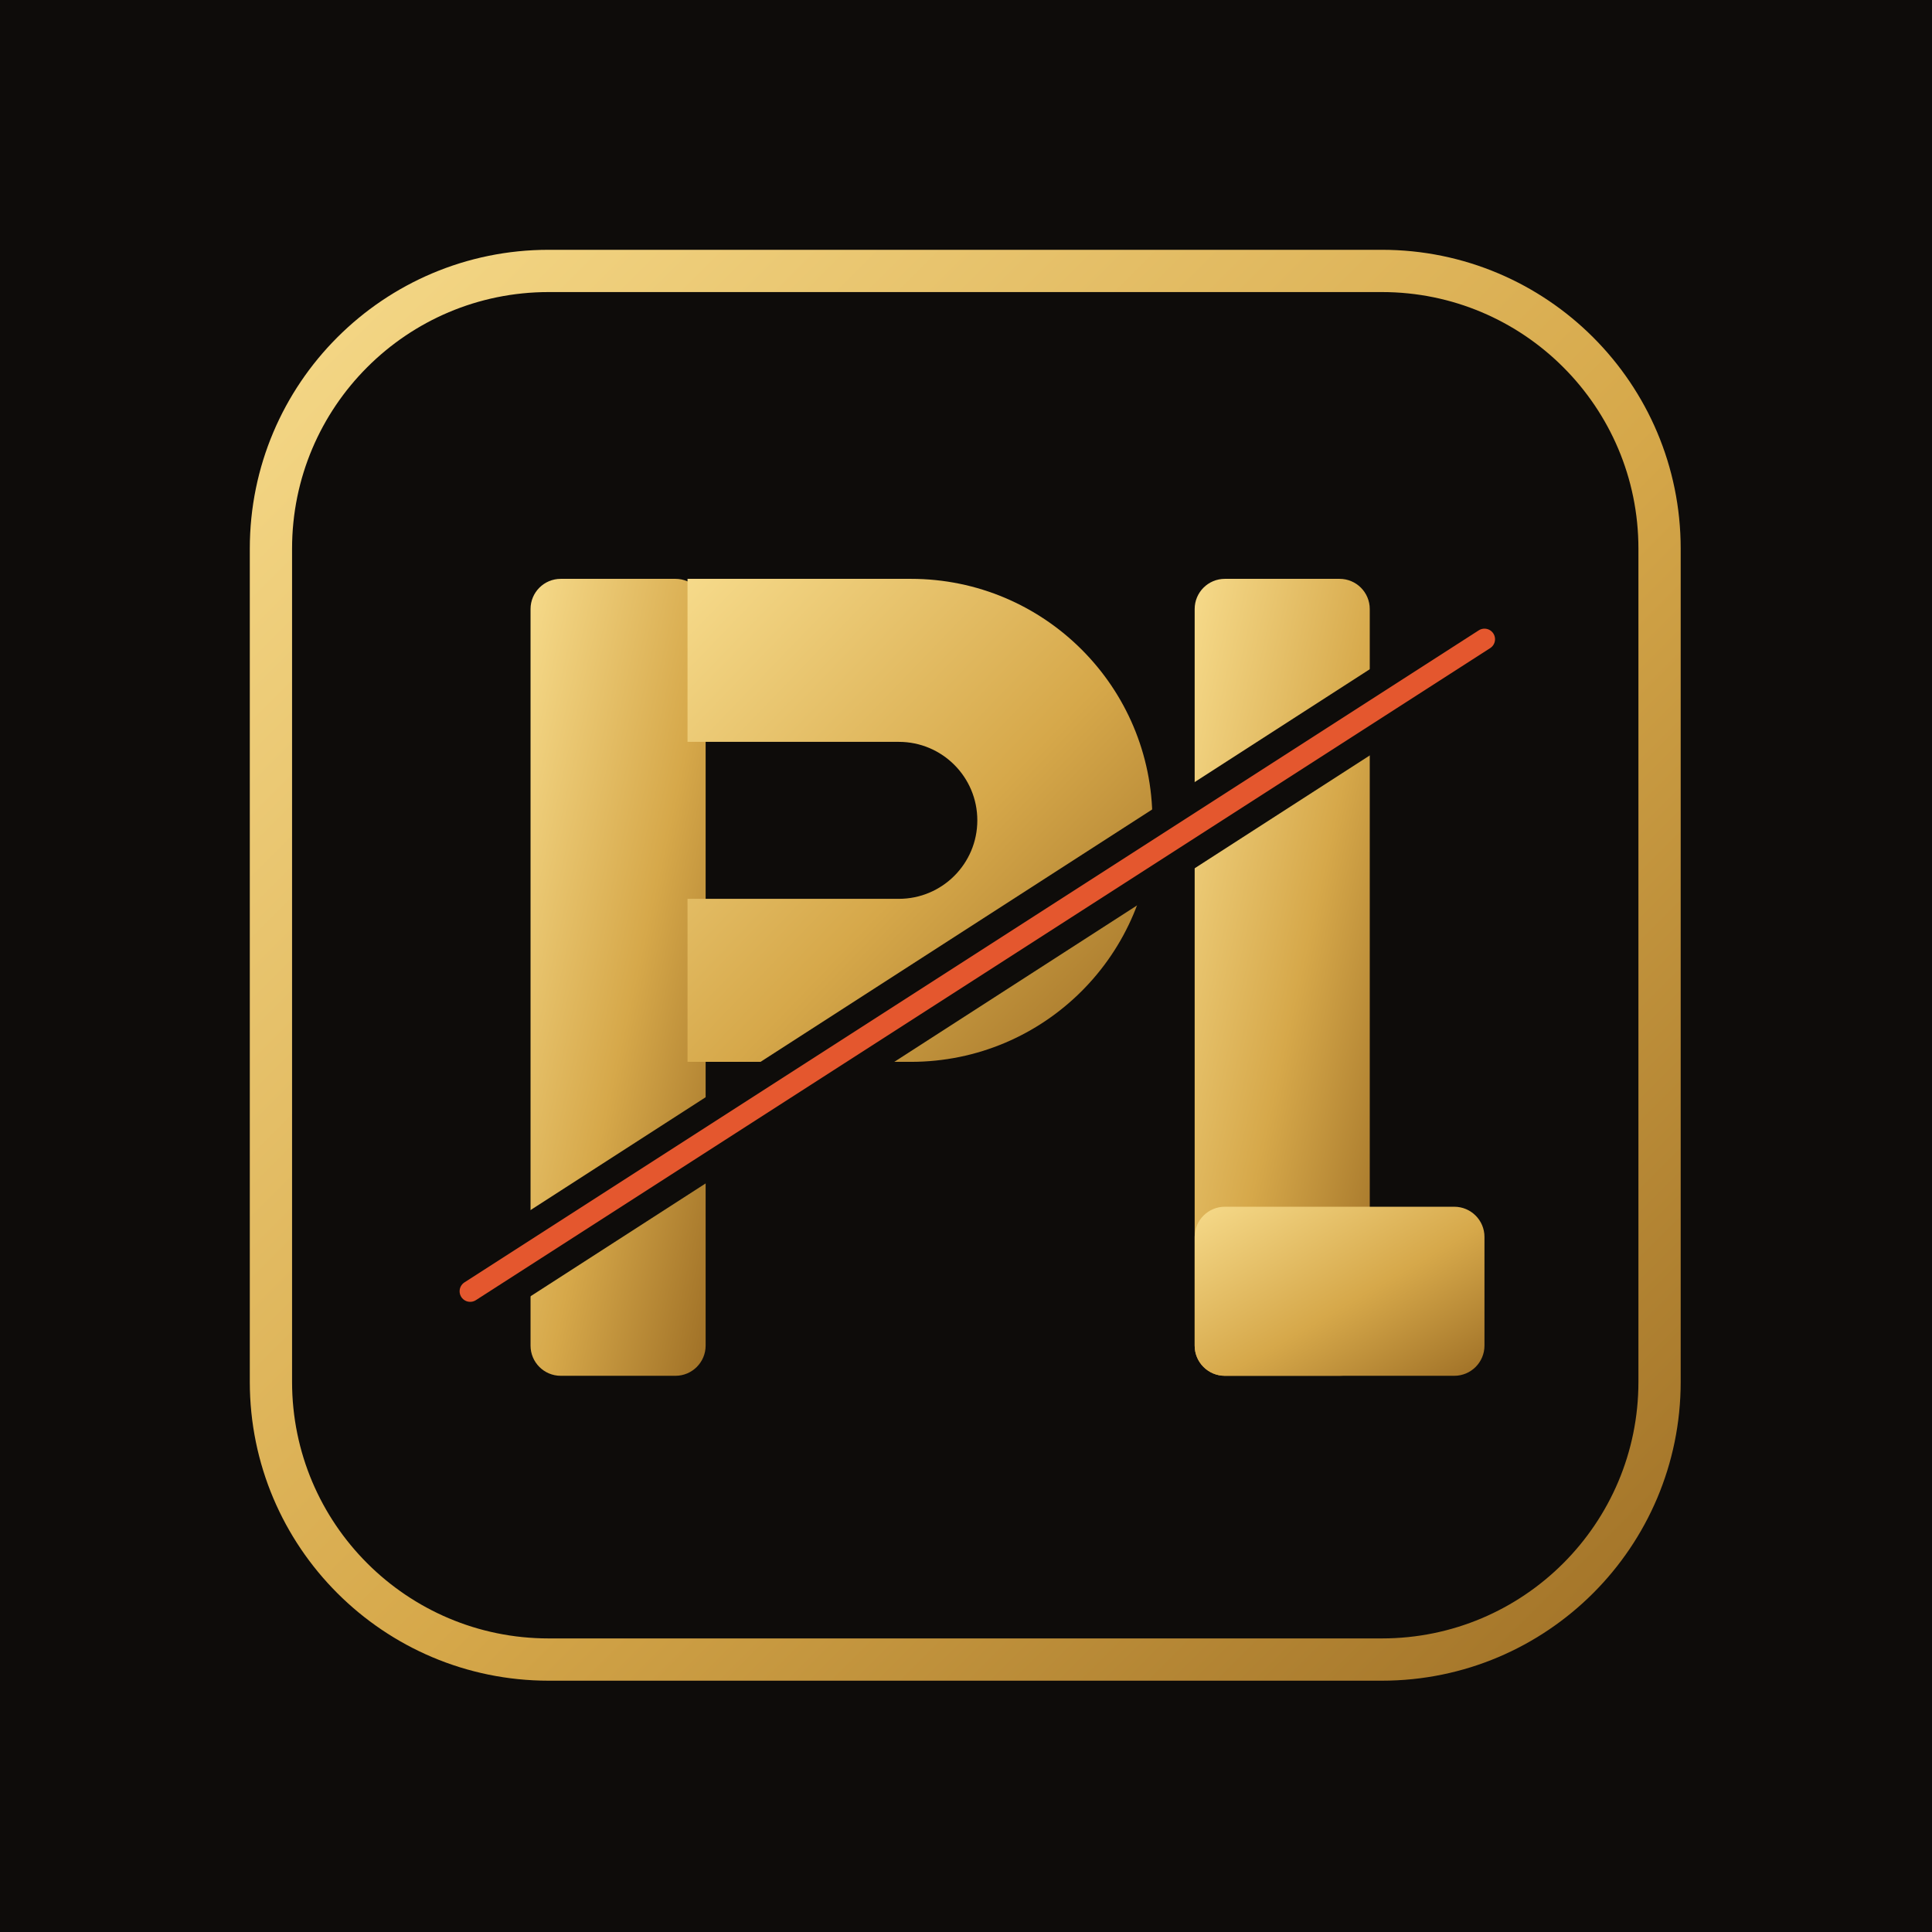
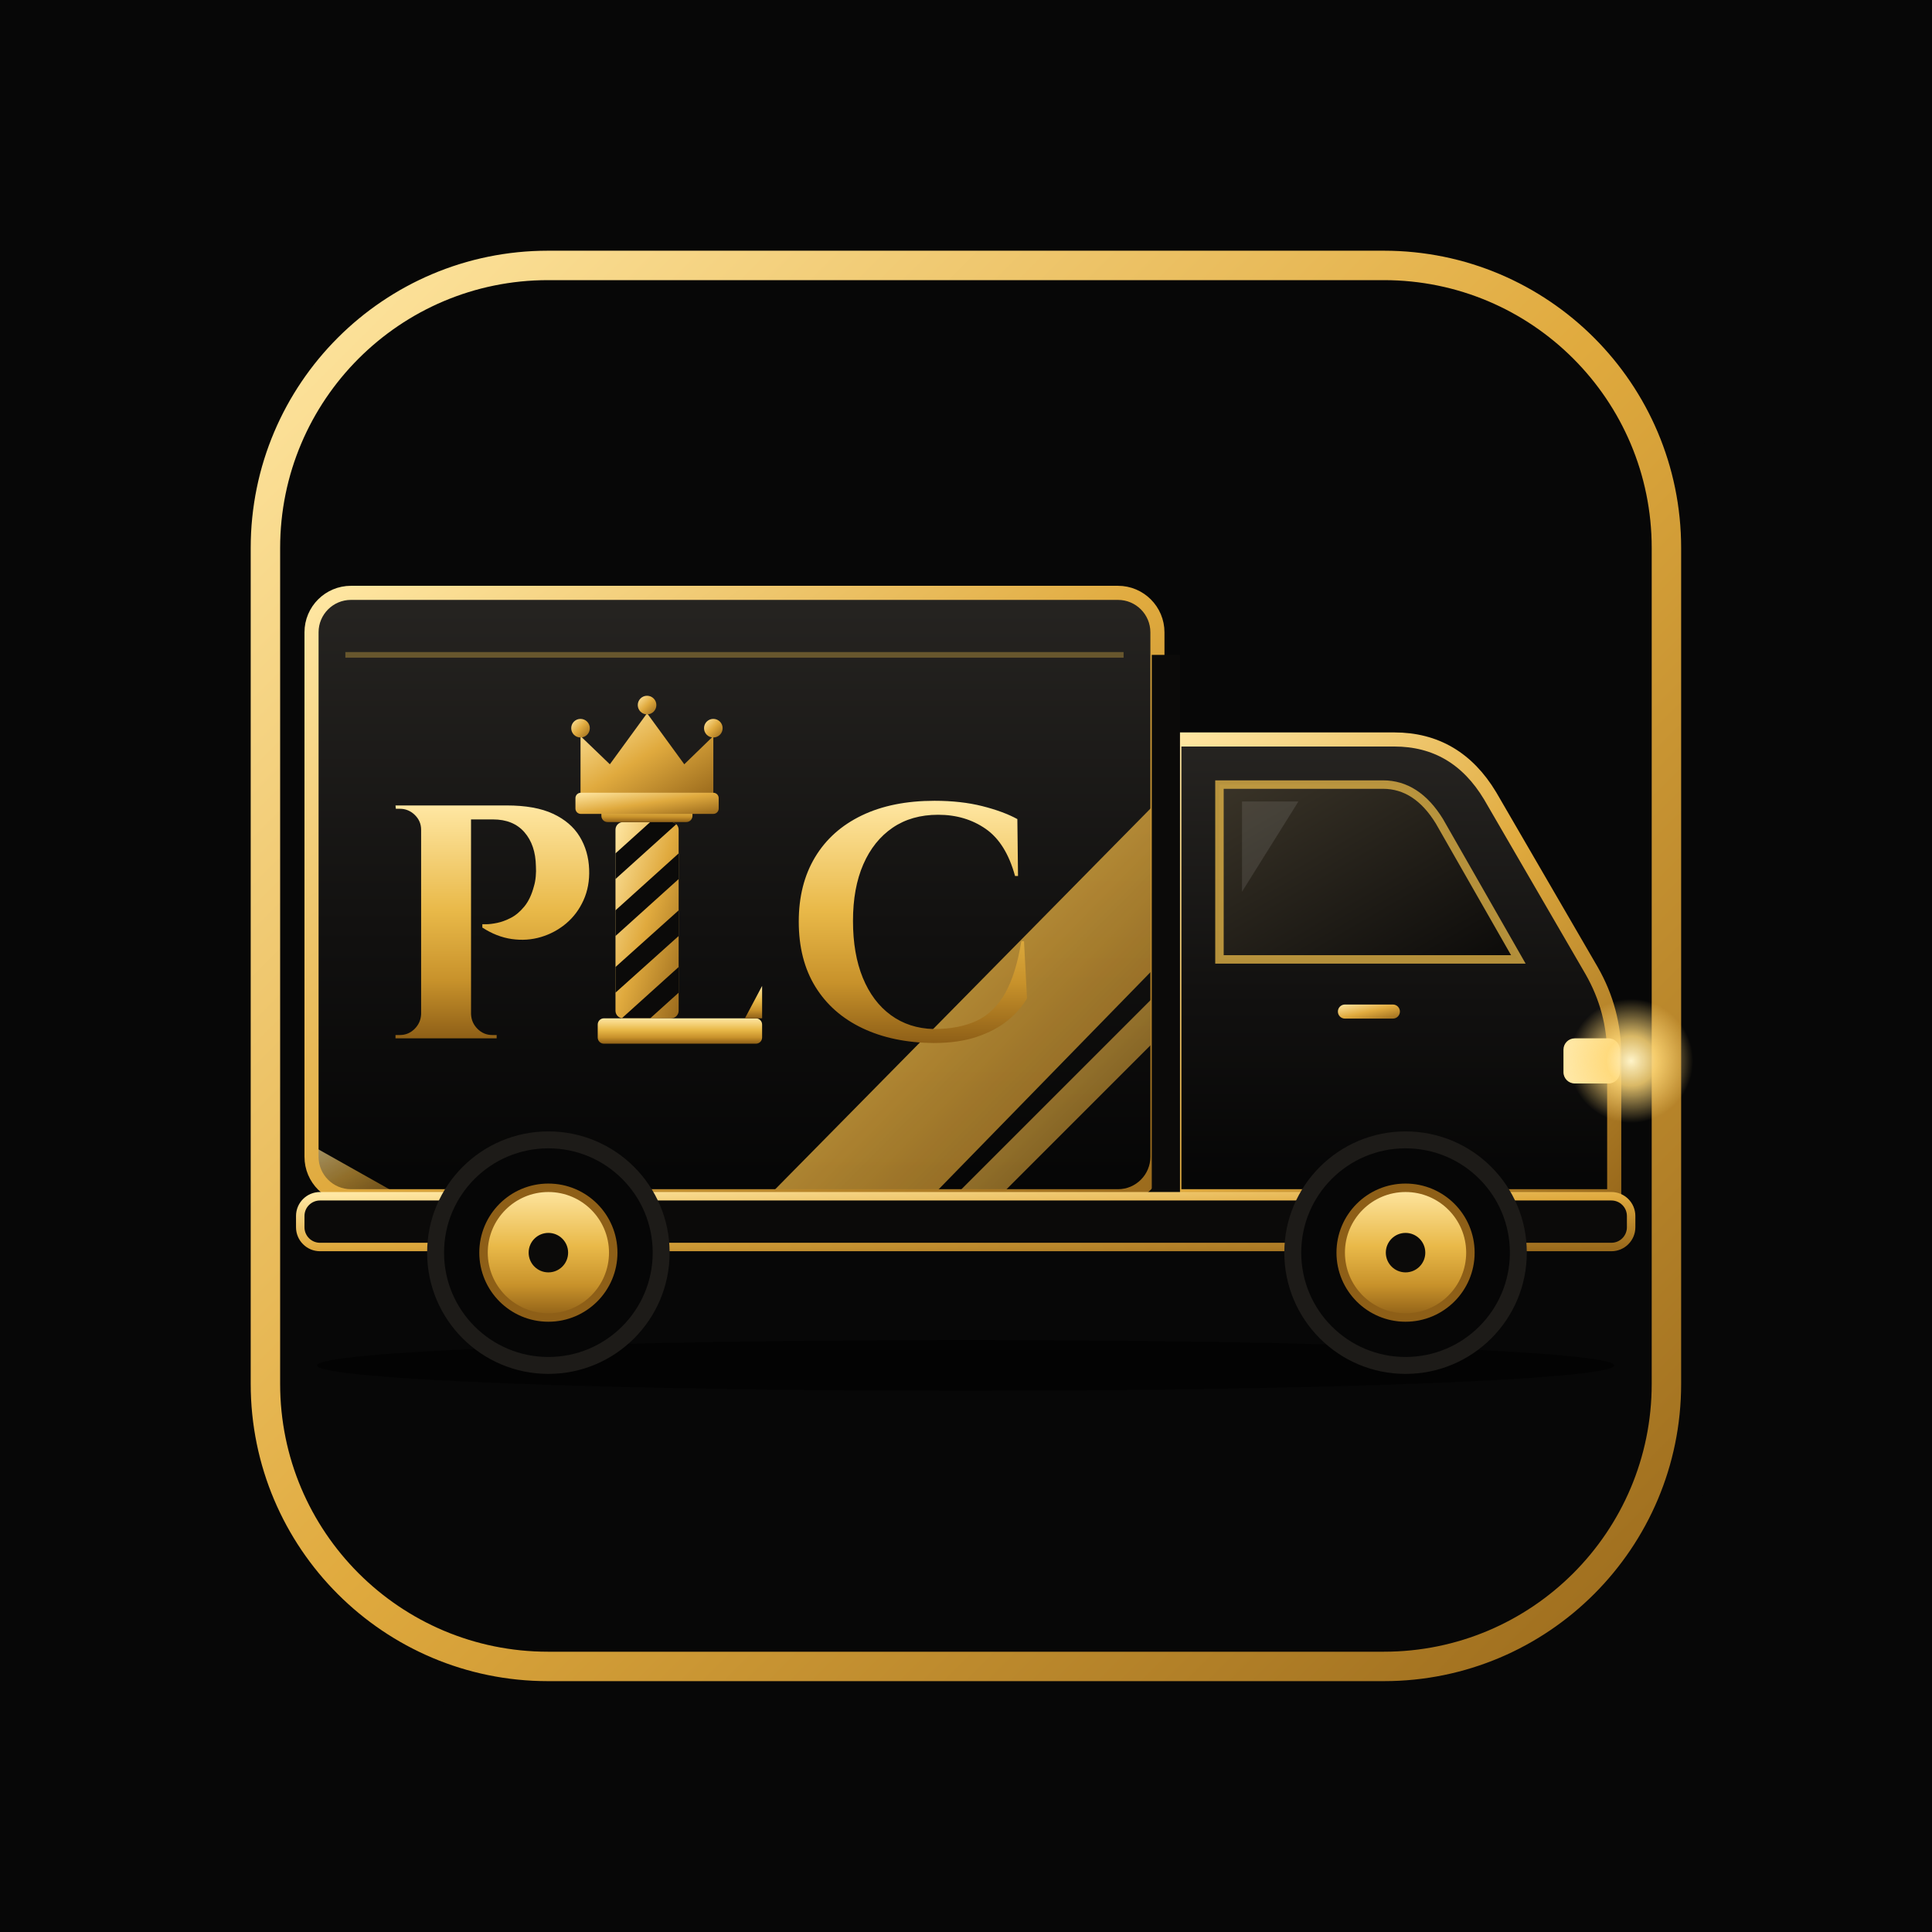
<svg xmlns="http://www.w3.org/2000/svg" viewBox="0 0 512 512" role="img" aria-label="Pro Level Cuts">
  <defs>
-     <linearGradient id="g" x1="0" y1="0" x2="1" y2="1">
-       <stop offset="0" stop-color="#f6da8a" />
-       <stop offset=".55" stop-color="#d6a84a" />
-       <stop offset="1" stop-color="#9f7026" />
+     <linearGradient id="gold" x1="0" y1="0" x2="0" y2="1">
+       <stop offset="0" stop-color="#FFE7A3" />
+       <stop offset=".45" stop-color="#E9B949" />
+       <stop offset=".75" stop-color="#C8922B" />
+       <stop offset="1" stop-color="#8E5F17" />
    </linearGradient>
+     <linearGradient id="goldx" x1="0" y1="0" x2="1" y2="1">
+       <stop offset="0" stop-color="#FFE7A3" />
+       <stop offset=".5" stop-color="#E0AA3E" />
+       <stop offset="1" stop-color="#9A6A1C" />
+     </linearGradient>
+     <linearGradient id="body" x1="0" y1="0" x2="0" y2="1">
+       <stop offset="0" stop-color="#262421" />
+       <stop offset=".55" stop-color="#121110" />
+       <stop offset="1" stop-color="#050505" />
+     </linearGradient>
+     <linearGradient id="glass" x1="0" y1="0" x2="1" y2="1">
+       <stop offset="0" stop-color="#3a3428" />
+       <stop offset="1" stop-color="#0b0a09" />
+     </linearGradient>
+     <radialGradient id="lamp">
+       <stop offset="0" stop-color="#FFF4C9" />
+       <stop offset=".4" stop-color="#FFD877" stop-opacity=".85" />
+       <stop offset="1" stop-color="#FFD877" stop-opacity="0" />
+     </radialGradient>
  </defs>
-   <rect width="512" height="512" fill="#0e0c0a" />
-   <g transform="translate(51 51) scale(.8)">
-     <rect width="512" height="512" rx="112" fill="#0e0c0a" />
-     <rect x="26" y="26" width="460" height="460" rx="92" fill="none" stroke="url(#g)" stroke-width="14" />
-     <rect x="112" y="128" width="58" height="264" rx="10" fill="url(#g)" />
-     <path d="M164 128 H238 a80 80 0 0 1 0 160 H164 v-54 h70 a26 26 0 0 0 0 -52 h-70 z" fill="url(#g)" />
-     <rect x="332" y="128" width="58" height="264" rx="10" fill="url(#g)" />
-     <rect x="332" y="336" width="96" height="56" rx="10" fill="url(#g)" />
-     <path d="M80 372 L440 140" stroke="#0e0c0a" stroke-width="24" stroke-linecap="round" />
-     <path d="M92 364 L428 148" stroke="#e4572e" stroke-width="7" stroke-linecap="round" />
+   <rect width="512" height="512" fill="#070707" />
+   <g transform="translate(56.3 56.3) scale(0.78)">
+     <rect width="512" height="512" rx="112" fill="#070707" />
+     <rect x="18" y="18" width="476" height="476" rx="96" fill="none" stroke="url(#goldx)" stroke-width="10" />
+     <g transform="translate(26 112) scale(.958)">
+       <ellipse cx="240" cy="292" rx="230" ry="9" fill="#000" opacity=".55" />
+       <clipPath id="boxi">
+         <rect x="8" y="18" width="300" height="214" rx="14" />
+       </clipPath>
+       <rect x="8" y="18" width="300" height="214" rx="14" fill="url(#body)" />
+       <g clip-path="url(#boxi)" opacity=".9">
+         <polygon points="170,232 228,232 308,150 308,92" fill="url(#goldx)" opacity=".85" />
+         <polygon points="236,232 252,232 308,176 308,160" fill="url(#goldx)" opacity=".7" />
+         <polygon points="8,214 8,232 40,232" fill="url(#goldx)" opacity=".7" />
+       </g>
+       <rect x="8" y="18" width="300" height="214" rx="14" fill="none" stroke="url(#goldx)" stroke-width="5" />
+       <line x1="20" y1="40" x2="296" y2="40" stroke="#E9B949" stroke-opacity=".35" stroke-width="2" />
+       <path d="M46.868 167.386V102.014Q46.868 98.946 44.626 96.763Q42.384 94.58 39.316 94.58H37.9L37.782 93.4H77.194Q87.342 93.4 93.655 96.35Q99.968 99.3 103.095 104.433Q106.222 109.566 106.458 116.056Q106.694 122.074 104.452 127.03Q102.21 131.986 98.257 135.29Q94.304 138.594 89.348 140.069Q84.392 141.544 79.023 140.777Q73.654 140.01 68.58 136.706V135.526H69.996Q71.53 135.526 73.831 135.054Q76.132 134.582 78.669 133.284Q81.206 131.986 83.448 129.272Q85.69 126.558 86.87 122.074Q87.342 120.54 87.519 118.593Q87.696 116.646 87.578 114.994Q87.46 107.442 83.507 102.899Q79.554 98.356 72.356 98.356H64.568V167.386Q64.686 170.454 66.869 172.637Q69.052 174.82 72.12 174.82H73.654V176.0H37.782V174.82H39.316Q42.384 174.82 44.567 172.637Q46.75 170.454 46.868 167.386Z" fill="url(#gold)" />
+       <clipPath id="pci">
+         <rect x="115.8" y="99.3" width="22.4" height="69.6" rx="2.7" />
+       </clipPath>
+       <rect x="115.8" y="99.3" width="22.4" height="69.6" rx="2.7" fill="url(#goldx)" />
+       <g clip-path="url(#pci)">
+         <polygon points="115.8,29.7 138.2,9.5 138.2,18.6 115.8,38.8" fill="#0b0a09" />
+         <polygon points="115.8,49.9 138.2,29.7 138.2,38.8 115.8,58.9" fill="#0b0a09" />
+         <polygon points="115.8,70.0 138.2,49.9 138.2,58.9 115.8,79.1" fill="#0b0a09" />
+         <polygon points="115.8,90.2 138.2,70.0 138.2,79.1 115.8,99.3" fill="#0b0a09" />
+         <polygon points="115.8,110.4 138.2,90.2 138.2,99.3 115.8,119.5" fill="#0b0a09" />
+         <polygon points="115.8,130.6 138.2,110.4 138.2,119.5 115.8,139.7" fill="#0b0a09" />
+         <polygon points="115.8,150.7 138.2,130.6 138.2,139.7 115.8,159.8" fill="#0b0a09" />
+         <polygon points="115.8,170.9 138.2,150.7 138.2,159.8 115.8,180.0" fill="#0b0a09" />
+         <polygon points="115.8,191.1 138.2,170.9 138.2,180.0 115.8,200.2" fill="#0b0a09" />
+       </g>
+       <rect x="110.8" y="92.1" width="32.3" height="7.2" rx="2.2" fill="url(#gold)" />
+       <rect x="109.5" y="168.9" width="58.3" height="9.0" rx="2.2" fill="url(#gold)" />
+       <polygon points="167.8,168.9 167.8,157.4 161.7,168.9" fill="url(#gold)" />
+       <polygon points="103.4,89.9 103.4,68.8 113.8,78.8 127.0,60.7 140.2,78.8 150.5,68.8 150.5,89.9" fill="url(#goldx)" />
+       <circle cx="103.4" cy="66.0" r="3.3" fill="url(#goldx)" />
+       <circle cx="127.0" cy="57.8" r="3.3" fill="url(#goldx)" />
+       <circle cx="150.5" cy="66.0" r="3.3" fill="url(#goldx)" />
+       <rect x="101.6" y="88.9" width="50.8" height="7.5" rx="1.9" fill="url(#goldx)" />
+       <path d="M260.684 141.544 261.746 161.84Q259.15 166.206 254.784 169.746Q250.418 173.286 243.928 175.469Q237.438 177.652 228.588 177.652Q214.192 177.534 203.395 172.401Q192.598 167.268 186.698 157.71Q180.798 148.152 180.798 134.582Q180.798 121.366 186.58 111.749Q192.362 102.132 203.159 96.94Q213.956 91.748 228.942 91.748Q238.382 91.748 245.875 93.636Q253.368 95.524 258.324 98.238L258.56 118.416H257.498Q254.312 106.734 247.114 101.719Q239.916 96.704 230.24 96.704Q220.8 96.704 214.074 101.306Q207.348 105.908 203.69 114.286Q200.032 122.664 200.032 134.346Q200.032 146.028 203.513 154.524Q206.994 163.02 213.425 167.74Q219.856 172.46 228.588 172.696Q237.674 172.696 243.928 169.746Q250.182 166.796 254.017 159.952Q257.852 153.108 259.74 141.544Z" fill="url(#gold)" />
+       <path d="M314 70 H392 Q414 70 426 90 L462 152 Q470 166 470 182 V232 H314 Z" fill="url(#body)" stroke="url(#goldx)" stroke-width="5" stroke-linejoin="round" />
+       <path d="M330 86 H388 Q400 86 408 99 L436 148 H330 Z" fill="url(#glass)" stroke="#E9B949" stroke-opacity=".75" stroke-width="3" />
+       <path d="M338 92 L358 92 L338 124 Z" fill="#fff" opacity=".10" />
+       <rect x="372" y="164" width="22" height="5" rx="2.5" fill="url(#goldx)" />
+       <rect x="452" y="176" width="20" height="16" rx="4" fill="#FFE7A3" />
+       <circle cx="476" cy="184" r="22" fill="url(#lamp)" />
+       <rect x="306" y="40" width="10" height="192" fill="#0b0a09" />
+       <rect x="4" y="232" width="472" height="18" rx="7" fill="#0b0a09" stroke="url(#goldx)" stroke-width="3" />
+       <circle cx="92" cy="252" r="40" fill="#060606" stroke="#1d1b18" stroke-width="6" />
+       <circle cx="92" cy="252" r="23" fill="url(#gold)" />
+       <circle cx="92" cy="252" r="23" fill="none" stroke="#8E5F17" stroke-width="3" />
+       <circle cx="92" cy="252" r="7" fill="#0b0a09" />
+       <circle cx="396" cy="252" r="40" fill="#060606" stroke="#1d1b18" stroke-width="6" />
+       <circle cx="396" cy="252" r="23" fill="url(#gold)" />
+       <circle cx="396" cy="252" r="23" fill="none" stroke="#8E5F17" stroke-width="3" />
+       <circle cx="396" cy="252" r="7" fill="#0b0a09" />
+     </g>
  </g>
</svg>
